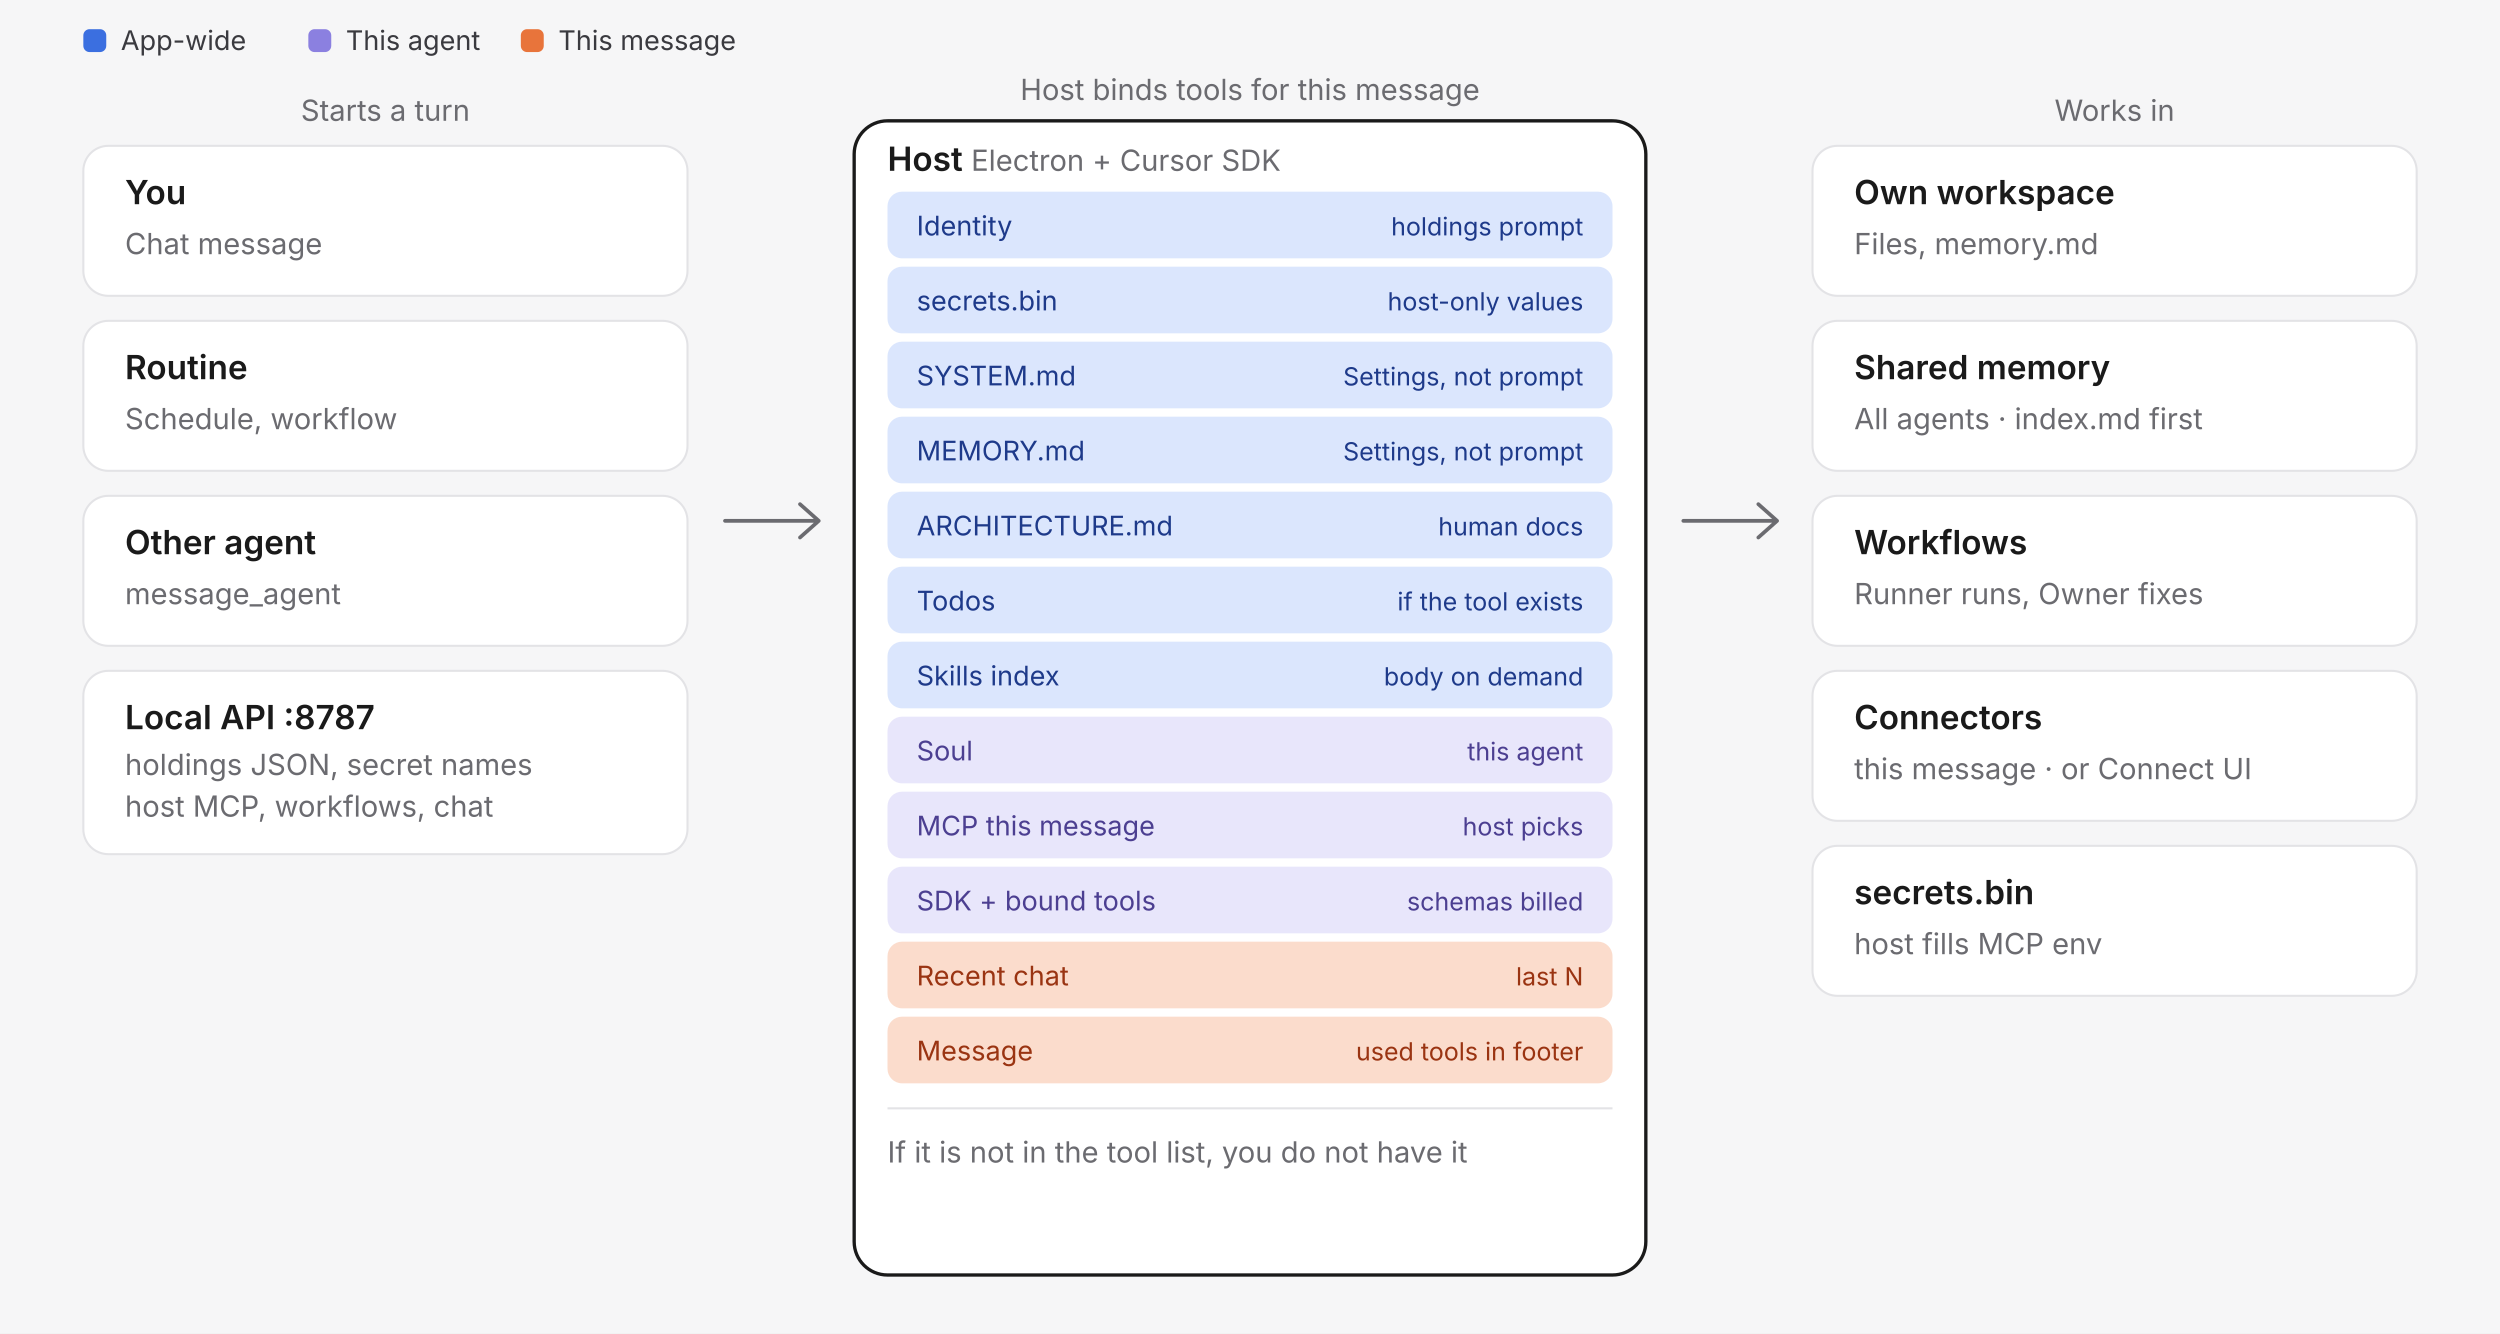
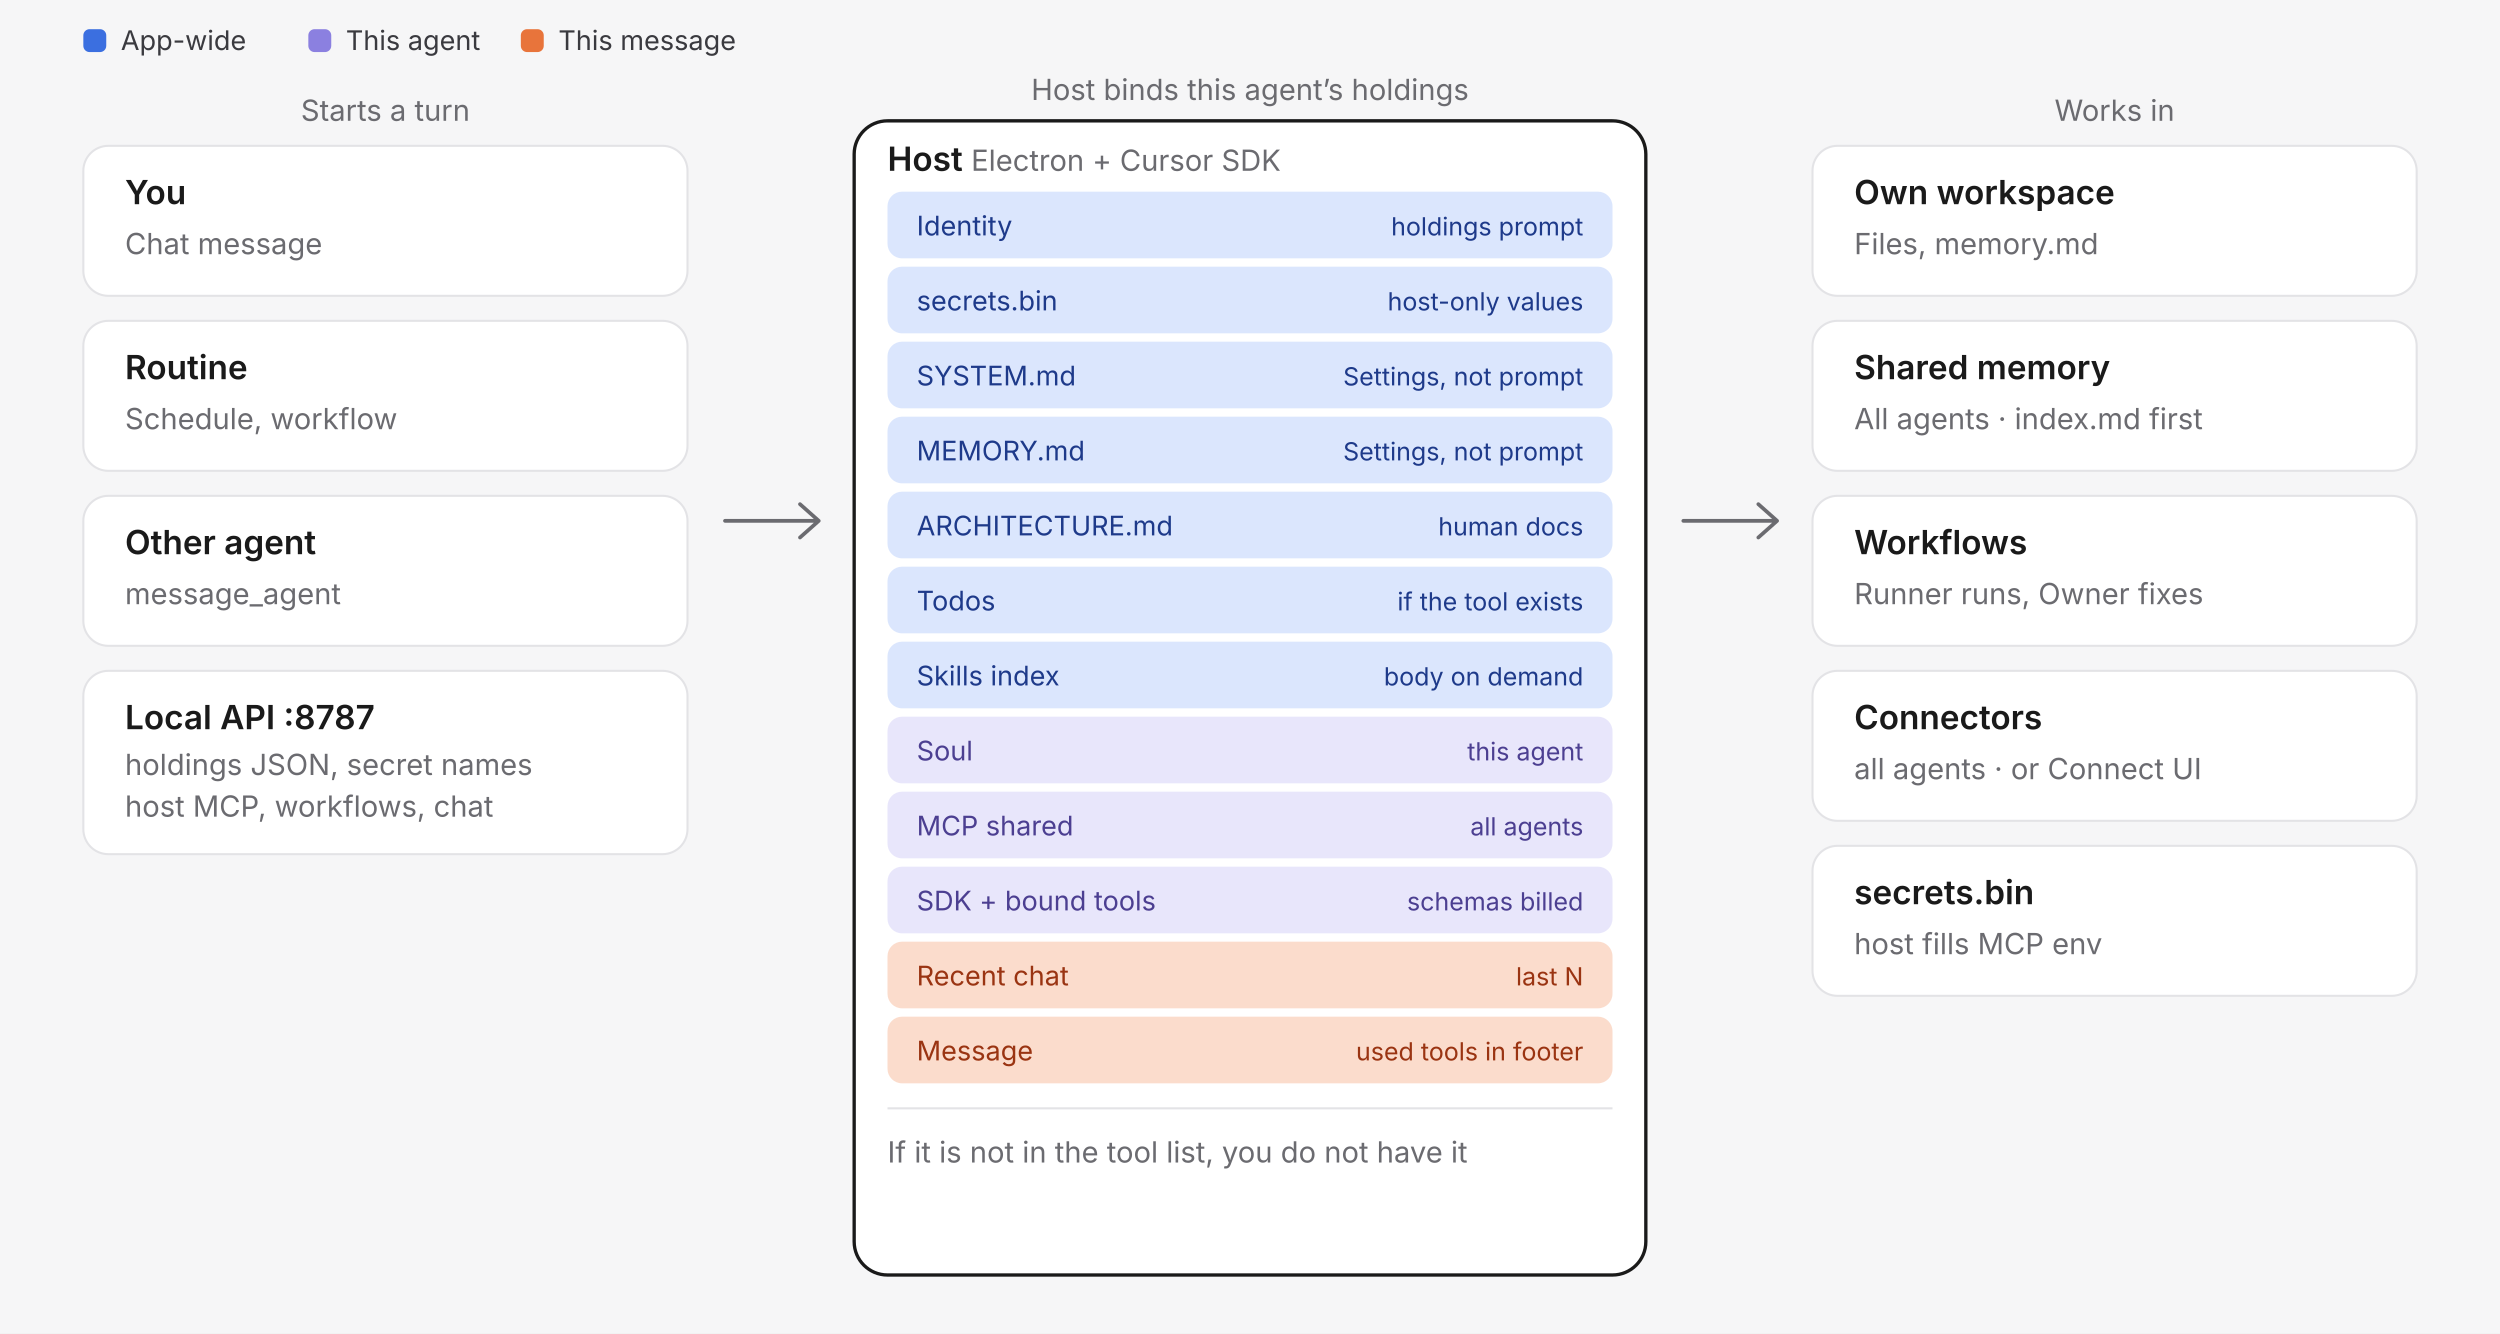
<svg xmlns="http://www.w3.org/2000/svg" viewBox="0 0 1200 640" font-family="Inter, 'Segoe UI', system-ui, sans-serif">
  <style>
    .card { fill: #ffffff; stroke: #e3e3e6; stroke-width: 1; }
    .title { font-size: 16px; font-weight: 600; fill: #1a1a1a; }
    .sub { font-size: 14px; fill: #6b6b70; }
    .col { font-size: 14px; fill: #6b6b70; text-anchor: middle; }
    .arrow { fill: none; stroke: #6b6b70; stroke-width: 1.8; stroke-linecap: round; stroke-linejoin: round; }
    .lname { font-size: 13px; }
    .ldesc { font-size: 12px; text-anchor: end; }
    .blue rect { fill: #dbe6fd; } .blue text { fill: #1e3a8a; }
    .purple rect { fill: #e8e6fb; } .purple text { fill: #4c3f91; }
    .orange rect { fill: #fbdccc; } .orange text { fill: #9a3412; }
    .legend { font-size: 13px; fill: #3a3a3f; }
    [data-tip] { cursor: help; }
    [data-doc] { cursor: pointer; }
    [data-doc]:hover .lname { text-decoration: underline; }
    [data-tip]:hover rect { stroke: #1d4ed8; stroke-width: 1.5; }
  </style>
  <rect width="1200" height="640" fill="#f6f6f7" />
  <g transform="translate(40 24)">
    <rect x="0" y="-10" width="11" height="11" rx="3" fill="#3b6fe0" />
    <text class="legend" x="18" y="0">App-wide</text>
    <rect x="108" y="-10" width="11" height="11" rx="3" fill="#8b80e0" />
    <text class="legend" x="126" y="0">This agent</text>
    <rect x="210" y="-10" width="11" height="11" rx="3" fill="#e8743b" />
    <text class="legend" x="228" y="0">This message</text>
  </g>
  <text class="col" x="185" y="58">Starts a turn</text>
  <g data-tip="You type in chat. One agent, one in-flight turn.">
    <rect class="card" x="40" y="70" width="290" height="72" rx="12" />
    <text class="title" x="60" y="98">You</text>
    <text class="sub" x="60" y="122">Chat message</text>
  </g>
  <g data-tip="Per-agent schedule. Task, todos, or a step workflow with this agent as Runner.">
    <rect class="card" x="40" y="154" width="290" height="72" rx="12" />
    <text class="title" x="60" y="182">Routine</text>
    <text class="sub" x="60" y="206">Schedule, workflow</text>
  </g>
  <g data-tip="Host tool message_agent. Target must be idle. Do not curl the control plane for this.">
    <rect class="card" x="40" y="238" width="290" height="72" rx="12" />
    <text class="title" x="60" y="266">Other agent</text>
    <text class="sub" x="60" y="290">message_agent</text>
  </g>
  <g data-tip="http://127.0.0.1:8787, local only. GET /api catalog. GET /api/awareness is JSON holdings (names, no values). GET /api/secrets lists names. GET /api/secrets/NAME is 403. Secrets stay in the host.">
    <rect class="card" x="40" y="322" width="290" height="88" rx="12" />
    <text class="title" x="60" y="350">Local API :8787</text>
    <text class="sub" x="60" y="372">holdings JSON, secret names</text>
    <text class="sub" x="60" y="392">host MCP, workflows, chat</text>
  </g>
  <path class="arrow" d="M348 250 H392 M384 242 L393 250 L384 258" />
-   <text class="col" x="600" y="48">Host binds tools for this message</text>
+   <text class="col" x="600" y="48">Host binds this agent’s holdings</text>
  <rect x="410" y="58" width="380" height="554" rx="16" fill="#ffffff" stroke="#1a1a1a" stroke-width="1.6" />
  <g data-tip="Named agent. Prompt is identity + Soul + holdings. Tools are already bound.">
    <rect x="420" y="64" width="360" height="24" fill="transparent" />
    <text x="426" y="82" class="title">Host <tspan class="sub" font-weight="400">Electron + Cursor SDK</tspan>
    </text>
  </g>
  <g class="blue">
    <g data-tip="Short identity: you are this agent in TecAdRiseBot, workspace path, write only here. Not ARCHITECTURE.md and not an [App] dump.">
      <rect x="426" y="92" width="348" height="32" rx="7" />
      <text class="lname" x="440" y="113">Identity</text>
      <text class="ldesc" x="760" y="113">holdings prompt</text>
    </g>
    <g data-tip="secrets.bin in App data. Host decrypts and fills MCP ${env:NAME}. list_secret_names returns names. Values never enter the model.">
      <rect x="426" y="128" width="348" height="32" rx="7" />
      <text class="lname" x="440" y="149">secrets.bin</text>
      <text class="ldesc" x="760" y="149">host-only values</text>
    </g>
    <g data-tip="Human Settings document. Not inlined every turn. Click to open." data-doc="SYSTEM.md">
      <rect x="426" y="164" width="348" height="32" rx="7" />
      <text class="lname" x="440" y="185">SYSTEM.md</text>
      <text class="ldesc" x="760" y="185">Settings, not prompt</text>
    </g>
    <g data-tip="Human Settings document for shared vs private memory. Click to open." data-doc="MEMORY.md">
      <rect x="426" y="200" width="348" height="32" rx="7" />
      <text class="lname" x="440" y="221">MEMORY.md</text>
      <text class="ldesc" x="760" y="221">Settings, not prompt</text>
    </g>
    <g data-tip="Human architecture. Click to open. Agents load skill tecadrisebot when asked how the app works." data-doc="ARCHITECTURE.md">
      <rect x="426" y="236" width="348" height="32" rx="7" />
      <text class="lname" x="440" y="257">ARCHITECTURE.md</text>
      <text class="ldesc" x="760" y="257">human docs</text>
    </g>
    <g data-tip="Todo spelling only if those tools exist. Workflow turns replace this with step rules.">
      <rect x="426" y="272" width="348" height="32" rx="7" />
      <text class="lname" x="440" y="293">Todos</text>
      <text class="ldesc" x="760" y="293">if the tool exists</text>
    </g>
    <g data-tip="Skills index (name + one line). Open SKILL.md when the user names a skill. Product skill: tecadrisebot.">
      <rect x="426" y="308" width="348" height="32" rx="7" />
      <text class="lname" x="440" y="329">Skills index</text>
      <text class="ldesc" x="760" y="329">body on demand</text>
    </g>
  </g>
  <g class="purple">
    <g data-tip="This agent's sticky rules. Agent gear, Soul. Never put secrets in Soul.">
      <rect x="426" y="344" width="348" height="32" rx="7" />
      <text class="lname" x="440" y="365">Soul</text>
      <text class="ldesc" x="760" y="365">this agent</text>
    </g>
-     <g data-tip="Optional MCP from this message (email → Zoho, browser → Playwright) plus this agent's MCP JSON. Greetings: none. tecadrise-host on work turns.">
+     <g data-tip="Connected apps + MCP catalog for every agent, plus this agent's JSON and tecadrise-host. The model chooses whether to call a tool.">
      <rect x="426" y="380" width="348" height="32" rx="7" />
-       <text class="lname" x="440" y="401">MCP this message</text>
-       <text class="ldesc" x="760" y="401">host picks</text>
+       <text class="lname" x="440" y="401">MCP shared</text>
+       <text class="ldesc" x="760" y="401">all agents</text>
    </g>
-     <g data-tip="Cursor SDK builtins (shell, read, grep, todos) cannot be stripped. Extra MCP schemas only if attached this message. Hello is SDK builtins + ~1k host, no Playwright.">
+     <g data-tip="Cursor SDK builtins (shell, read, grep, todos) cannot be stripped. Connected apps and catalog schemas attach every turn. Use a tool only when the task needs it.">
      <rect x="426" y="416" width="348" height="32" rx="7" />
      <text class="lname" x="440" y="437">SDK + bound tools</text>
      <text class="ldesc" x="760" y="437">schemas billed</text>
    </g>
  </g>
  <g class="orange">
    <g data-tip="Last N visible messages. Agent gear, Last messages.">
      <rect x="426" y="452" width="348" height="32" rx="7" />
      <text class="lname" x="440" y="473">Recent chat</text>
      <text class="ldesc" x="760" y="473">last N</text>
    </g>
    <g data-tip="The message that started this turn. Footer lists tools actually called: [Zoho, Playwright].">
      <rect x="426" y="488" width="348" height="32" rx="7" />
      <text class="lname" x="440" y="509">Message</text>
      <text class="ldesc" x="760" y="509">used tools in footer</text>
    </g>
  </g>
  <line x1="426" y1="532" x2="774" y2="532" stroke="#e3e3e6" />
  <g data-tip="A capability is a tool the host already bound. Do not grep the app folder. Do not decrypt secrets.bin.">
    <rect x="420" y="538" width="360" height="28" fill="transparent" />
    <text class="sub" x="426" y="558">If it is not in the tool list, you do not have it</text>
  </g>
  <path class="arrow" d="M808 250 H852 M844 242 L853 250 L844 258" />
  <text class="col" x="1015" y="58">Works in</text>
  <g data-tip="App data, workspaces, agent id. The only place the agent writes files. memory.md is private. Never write secrets here.">
    <rect class="card" x="870" y="70" width="290" height="72" rx="12" />
    <text class="title" x="890" y="98">Own workspace</text>
    <text class="sub" x="890" y="122">Files, memory.md</text>
  </g>
  <g data-tip="App data, memory: index.md, notes/, log.md. Facts every agent should know. No secrets.">
    <rect class="card" x="870" y="154" width="290" height="72" rx="12" />
    <text class="title" x="890" y="182">Shared memory</text>
    <text class="sub" x="890" y="206">All agents · index.md first</text>
  </g>
  <g data-tip="Runner does one step. App runs hard checks. Owner reviews and fixes, never runs. Workflow MCP only when the job or an active run needs it.">
    <rect class="card" x="870" y="238" width="290" height="72" rx="12" />
    <text class="title" x="890" y="266">Workflows</text>
    <text class="sub" x="890" y="290">Runner runs, Owner fixes</text>
  </g>
-   <g data-tip="Settings → Connectors. Attached when this message needs that app and the account is connected. Off: show_connector opens this pane.">
+   <g data-tip="Settings → Connectors. Attached on every work turn when connected. Every agent can use them. Off: show_connector opens this pane.">
    <rect class="card" x="870" y="322" width="290" height="72" rx="12" />
    <text class="title" x="890" y="350">Connectors</text>
-     <text class="sub" x="890" y="374">this message · or Connect UI</text>
+     <text class="sub" x="890" y="374">all agents · or Connect UI</text>
  </g>
  <g data-tip="Settings → API Keys. Host decrypts. Names via list_secret_names. GET /api/secrets/:name is 403. Cursor key is host-only.">
    <rect class="card" x="870" y="406" width="290" height="72" rx="12" />
    <text class="title" x="890" y="434">secrets.bin</text>
    <text class="sub" x="890" y="458">host fills MCP env</text>
  </g>
</svg>
